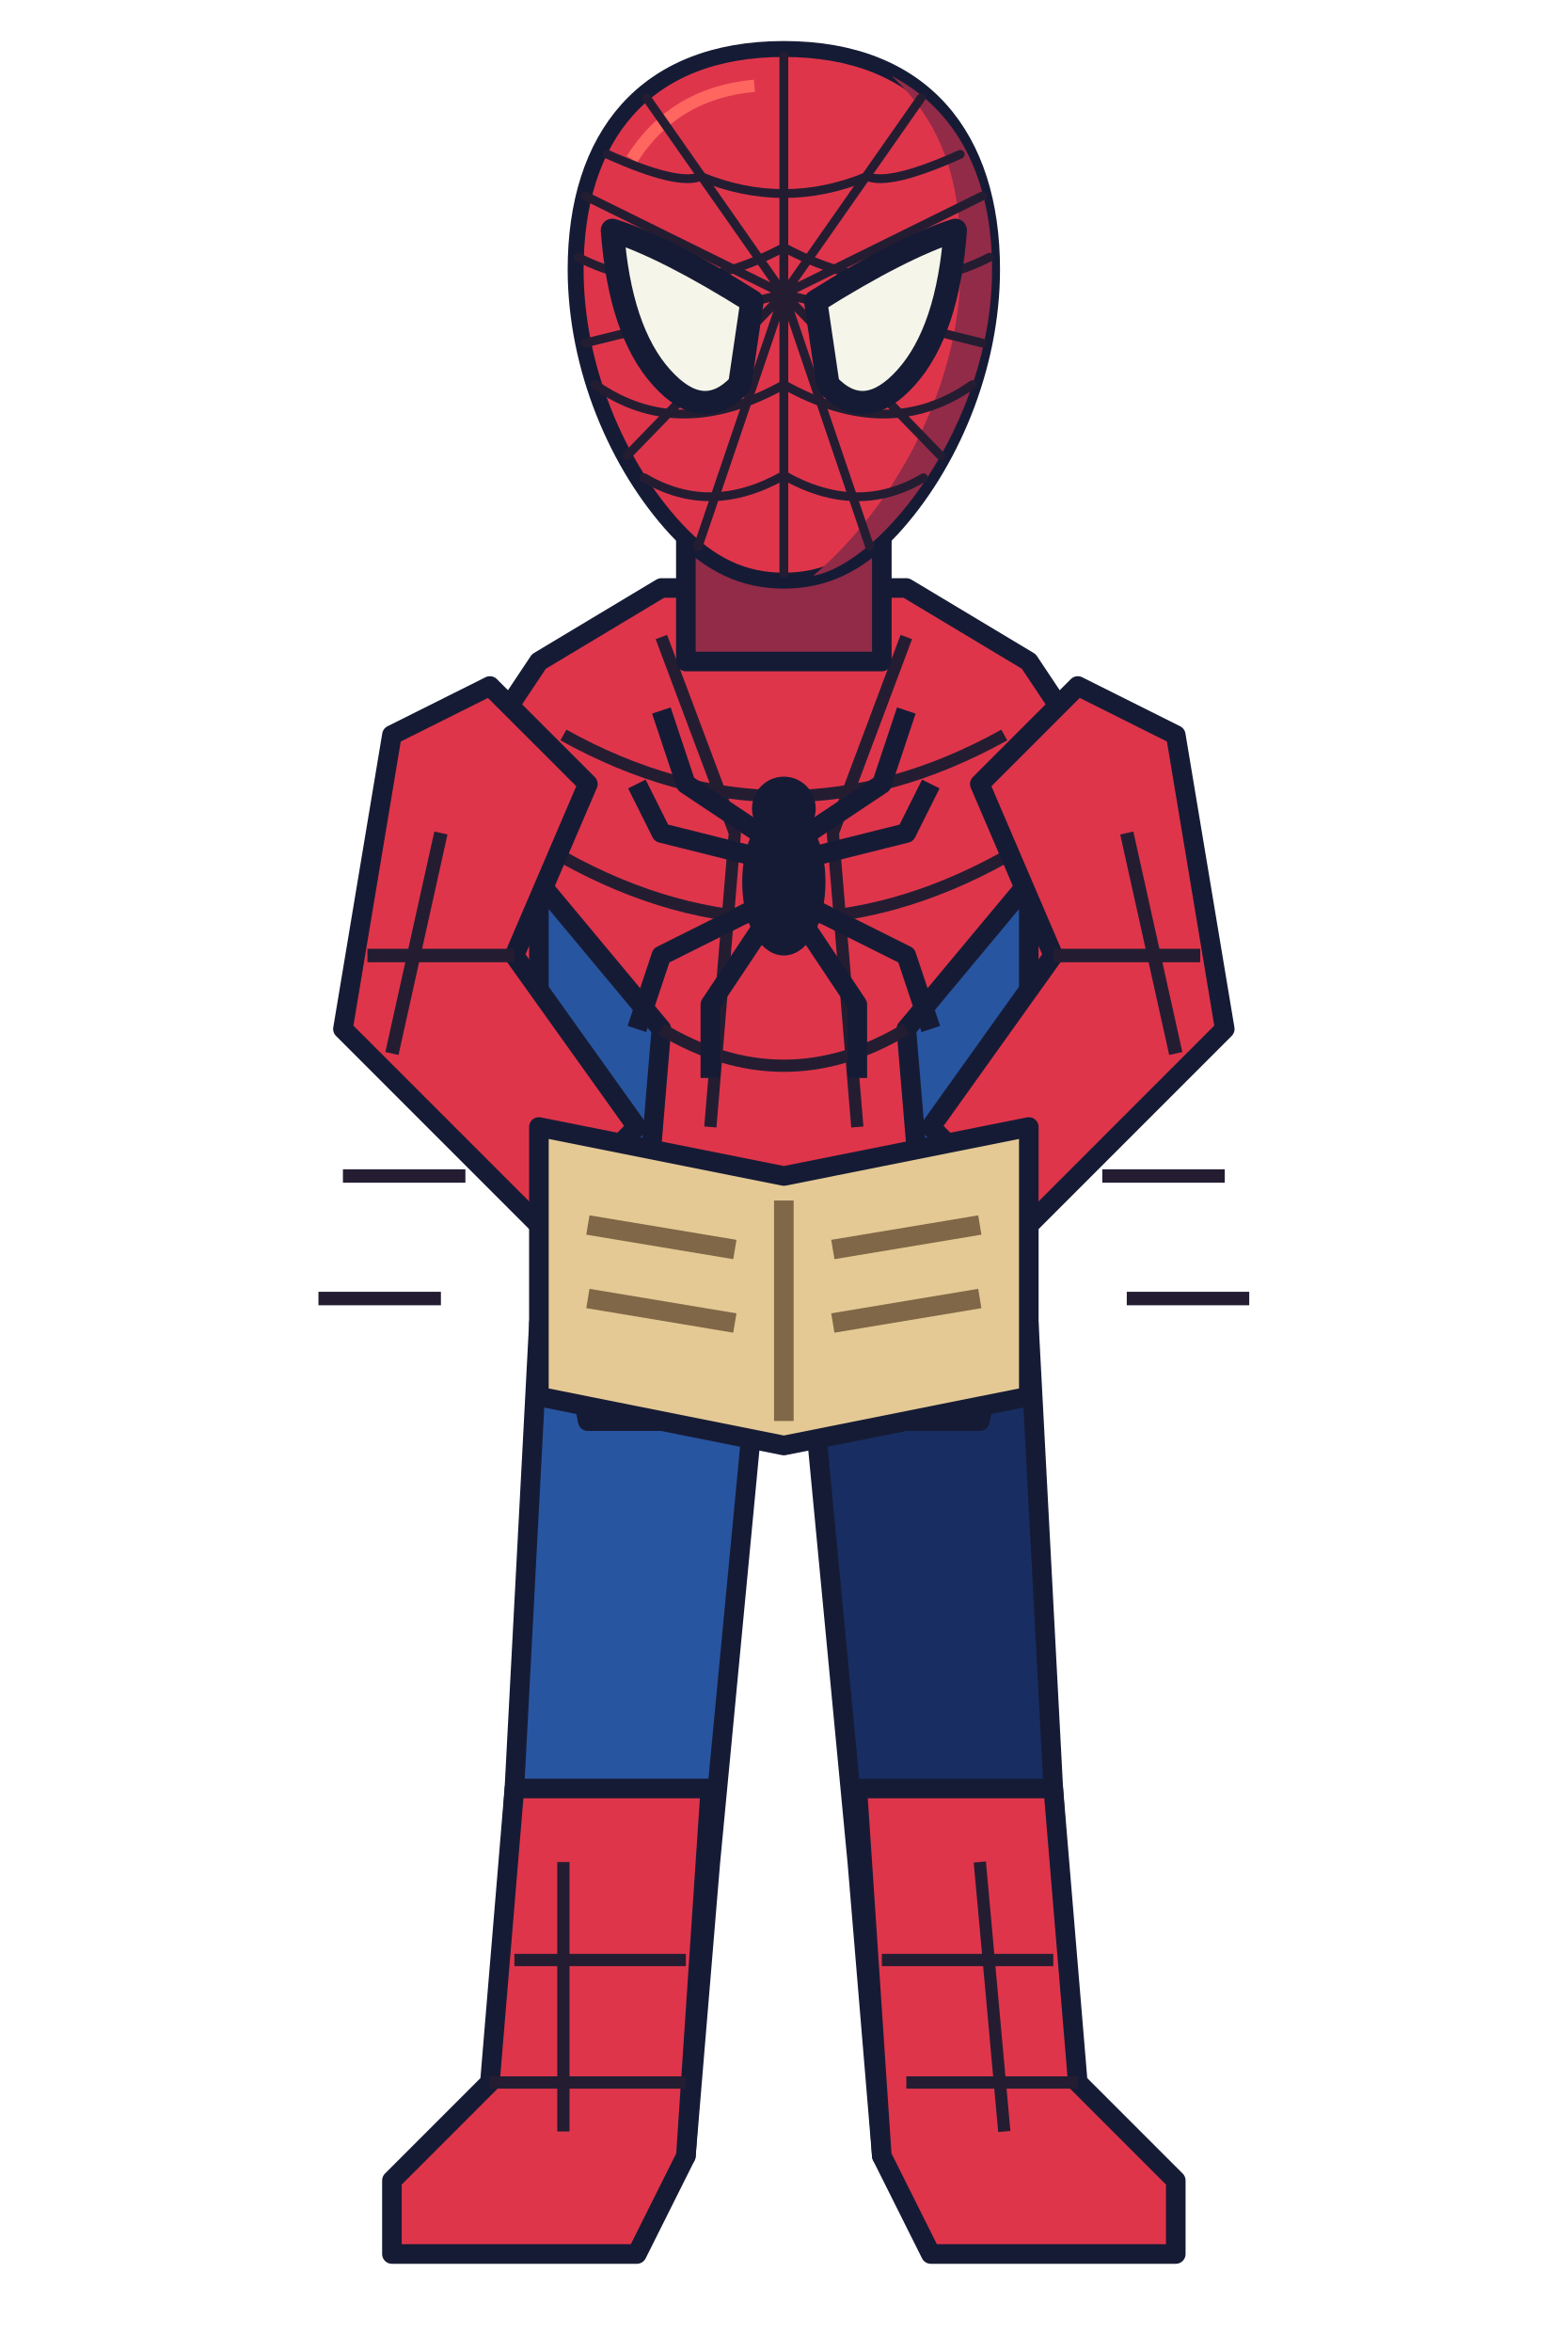
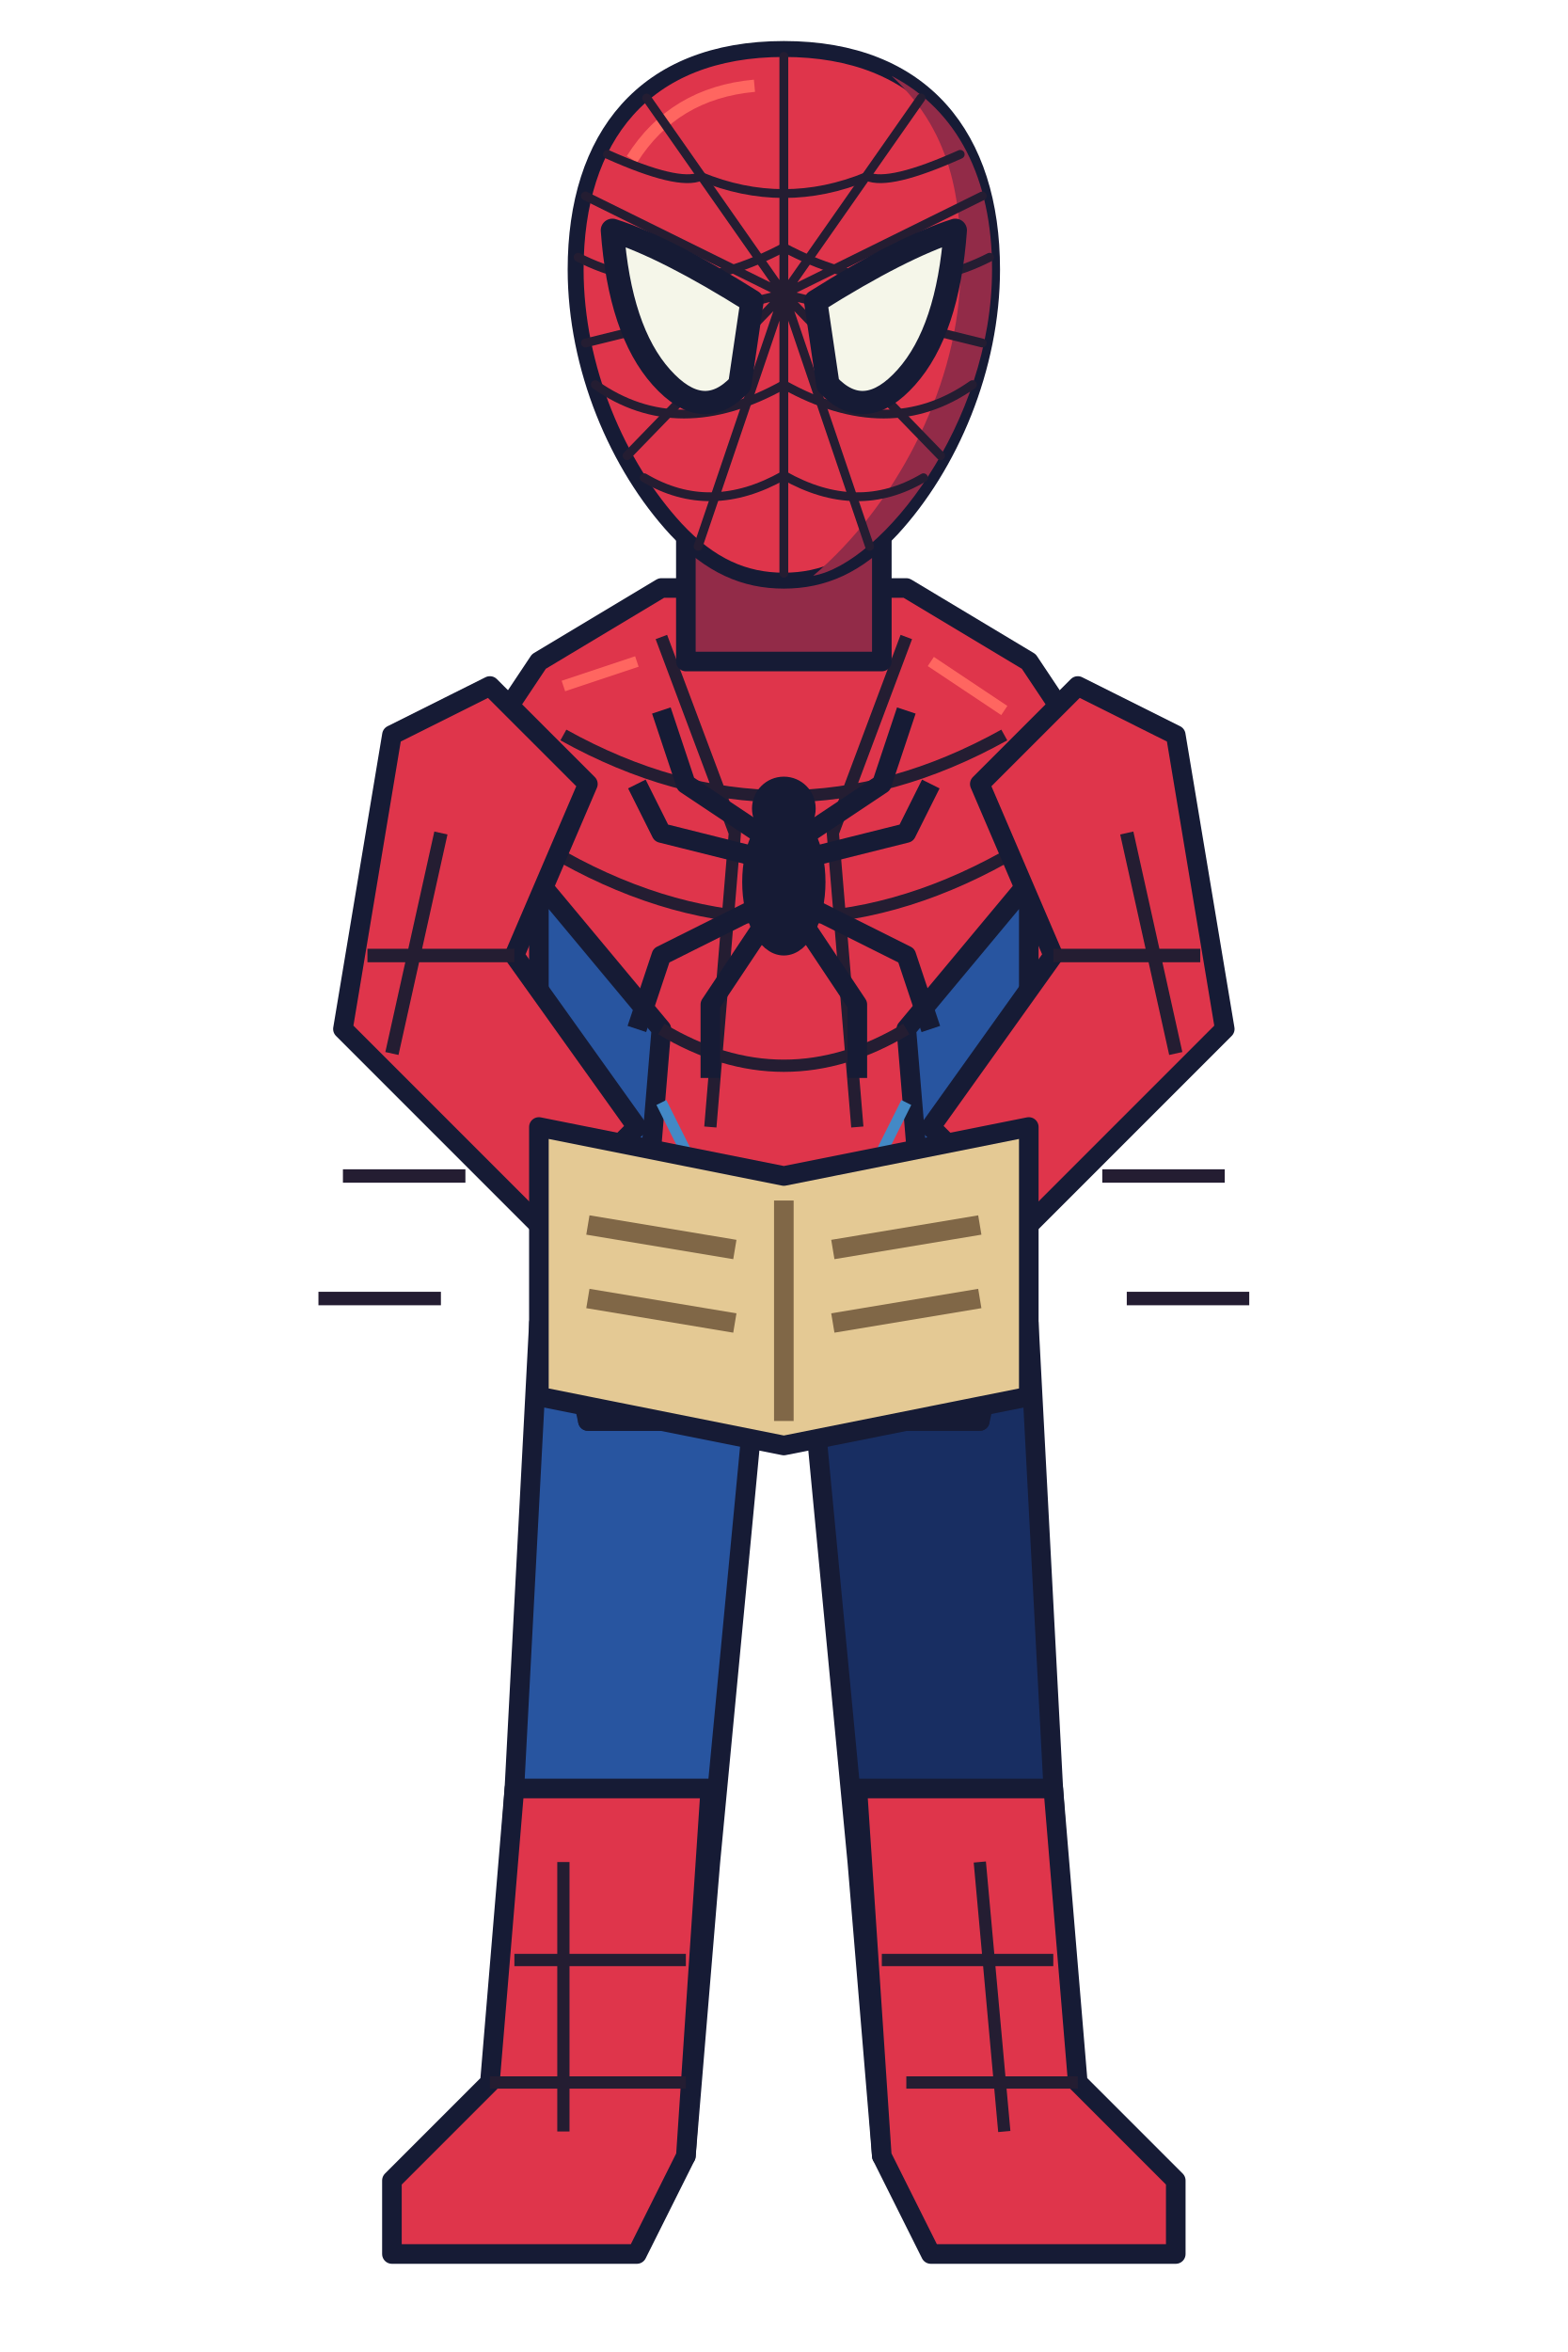
<svg xmlns="http://www.w3.org/2000/svg" viewBox="0 0 64 96" width="64" height="96" role="img" aria-label="Spider-Man" shape-rendering="geometricPrecision">
  <g stroke="#161b35" stroke-width=".8" stroke-linejoin="round">
    <g transform="translate(32 0) scale(1 1) translate(-32 0)">
      <g transform="translate(0 0)">
        <path d="M22 54L31 55L29 76L28 88H20L21 73Z" fill="#2855a0" />
        <path d="M21 73H29L28 88L26 92H16V89L20 85Z" fill="#df354b" />
        <path d="M23 76L23 87M21 80H28M20 85H28" stroke="#241d32" fill="none" stroke-width=".5" />
      </g>
      <g transform="translate(0 0)">
        <path d="M33 55L42 54L43 73L44 88H36L35 76Z" fill="#182e62" />
        <path d="M35 73H43L44 85L48 89V92H38L36 88Z" fill="#df354b" />
        <path d="M40 76L41 87M36 80H43M37 85H44" stroke="#241d32" fill="none" stroke-width=".5" />
      </g>
      <path d="M22 27L27 24H37L42 27L46 33L42 46L40 57H24L22 46L18 33Z" fill="#df354b" />
      <path d="M22 36L27 42L26 54H38L37 42L42 36V49L40 58H24L22 49Z" fill="#2855a0" />
      <path d="M24 54H40V58H24Z" fill="#df354b" />
      <path d="M27 26L30 34L29 46M37 26L34 34L35 46M23 30Q32 35 41 30M23 35Q32 40 41 35M27 42Q32 45 37 42" fill="none" stroke="#241d32" stroke-width=".5" />
+       <g fill="none" stroke-width=".45">
+         <path d="M23 28L26 27M38 27L41 29M23 45L25 49M39 45L38 50" stroke="#ff6660" />
+         <path d="M27 45L29 49L28 53M37 45L35 49L36 53" stroke="#4389c6" />
+         <path d="M28 51L32 52L36 51M24 56H29M35 56H40" stroke="#922b48" />
+       </g>
      <g transform="translate(32 36)">
        <g stroke="#161b35" fill="#161b35" stroke-width=".8">
          <ellipse cx="0" cy="0" rx="1.3" ry="2.6" />
          <circle cy="-3" r=".9" />
          <path d="M-1-2L-4-4L-5-7M1-2L4-4L5-7M-1-1L-5-2L-6-4M1-1L5-2L6-4M-1 1L-5 3L-6 6M1 1L5 3L6 6M-1 2L-3 5L-3 8M1 2L3 5L3 8" fill="none" />
        </g>
      </g>
      <path d="M20 28L16 30L14 42L22 50L26 46L21 39L24 32Z" fill="#df354b" />
      <path d="M44 28L48 30L50 42L42 50L38 46L43 39L40 32Z" fill="#df354b" />
      <path d="M18 34L16 43M46 34L48 43M15 39H21M43 39H49M14 48H19M45 48H50M13 53H18M46 53H51" fill="none" stroke="#241d32" stroke-width=".55" />
      <path d="M28 21H36V27H28Z" fill="#922b48" />
      <g transform="translate(32 2)">
        <g stroke="#161b35" stroke-width=".65" stroke-linejoin="round" shape-rendering="geometricPrecision">
          <path d="M0 0C-5.7 0-8.5 3.6-8.5 9C-8.5 13-6.8 17-4.4 19.6C-3 21.1-1.6 21.7 0 21.7C1.6 21.7 3 21.1 4.4 19.6C6.8 17 8.5 13 8.5 9C8.5 3.6 5.7 0 0 0Z" fill="#df354b" />
          <path d="M4.4 1.1C7 3.5 7.3 6.5 7.2 9.5C7 14 4.5 18.7 1.2 21.5C4 21 8.5 15.3 8.5 9C8.5 5.3 7.1 2.5 4.4 1.1Z" fill="#922b48" stroke="none" />
          <path d="M-6.2 4.5Q-4.5 1.8-1.2 1.5" stroke="#ff6660" stroke-width=".5" fill="none" />
          <g fill="none" stroke="#241d32" stroke-width=".36" stroke-linecap="round">
            <path d="M0 .3V21.4M-5.6 2L0 10L5.6 2M-8.1 6L0 10L8.1 6M-8.1 12L0 10L8.1 12M-6.4 16.6L0 10L6.4 16.6M-3.5 20.3L0 10L3.5 20.3" />
            <path d="M-7.2 4.3Q-4.3 5.6-3.4 5.2Q0 6.6 3.4 5.2Q4.3 5.6 7.2 4.3M-8.4 8.5Q-4.5 10.5 0 8.1Q4.5 10.5 8.4 8.5M-7.7 13.7Q-4.3 16.1 0 13.7Q4.3 16.1 7.7 13.7M-5.7 17.5Q-3 19.1 0 17.4Q3 19.1 5.7 17.5" />
          </g>
          <g fill="#f5f6e9" stroke-width=".95">
            <path d="M-7 7.4Q-4.8 8.1-1.3 10.3L-1.8 13.7Q-3.3 15.3-5 13.4Q-6.7 11.5-7 7.4Z" />
            <path d="M7 7.4Q4.8 8.1 1.3 10.3L1.8 13.7Q3.3 15.3 5 13.4Q6.7 11.5 7 7.4Z" />
          </g>
        </g>
      </g>
      <g>
        <path d="M22 46L32 48L42 46V57L32 59L22 57Z" fill="#e4c994" />
        <path d="M32 49V58M24 50L30 51M34 51L40 50M24 53L30 54M34 54L40 53" stroke="#806747" fill="none" />
      </g>
    </g>
  </g>
</svg>
